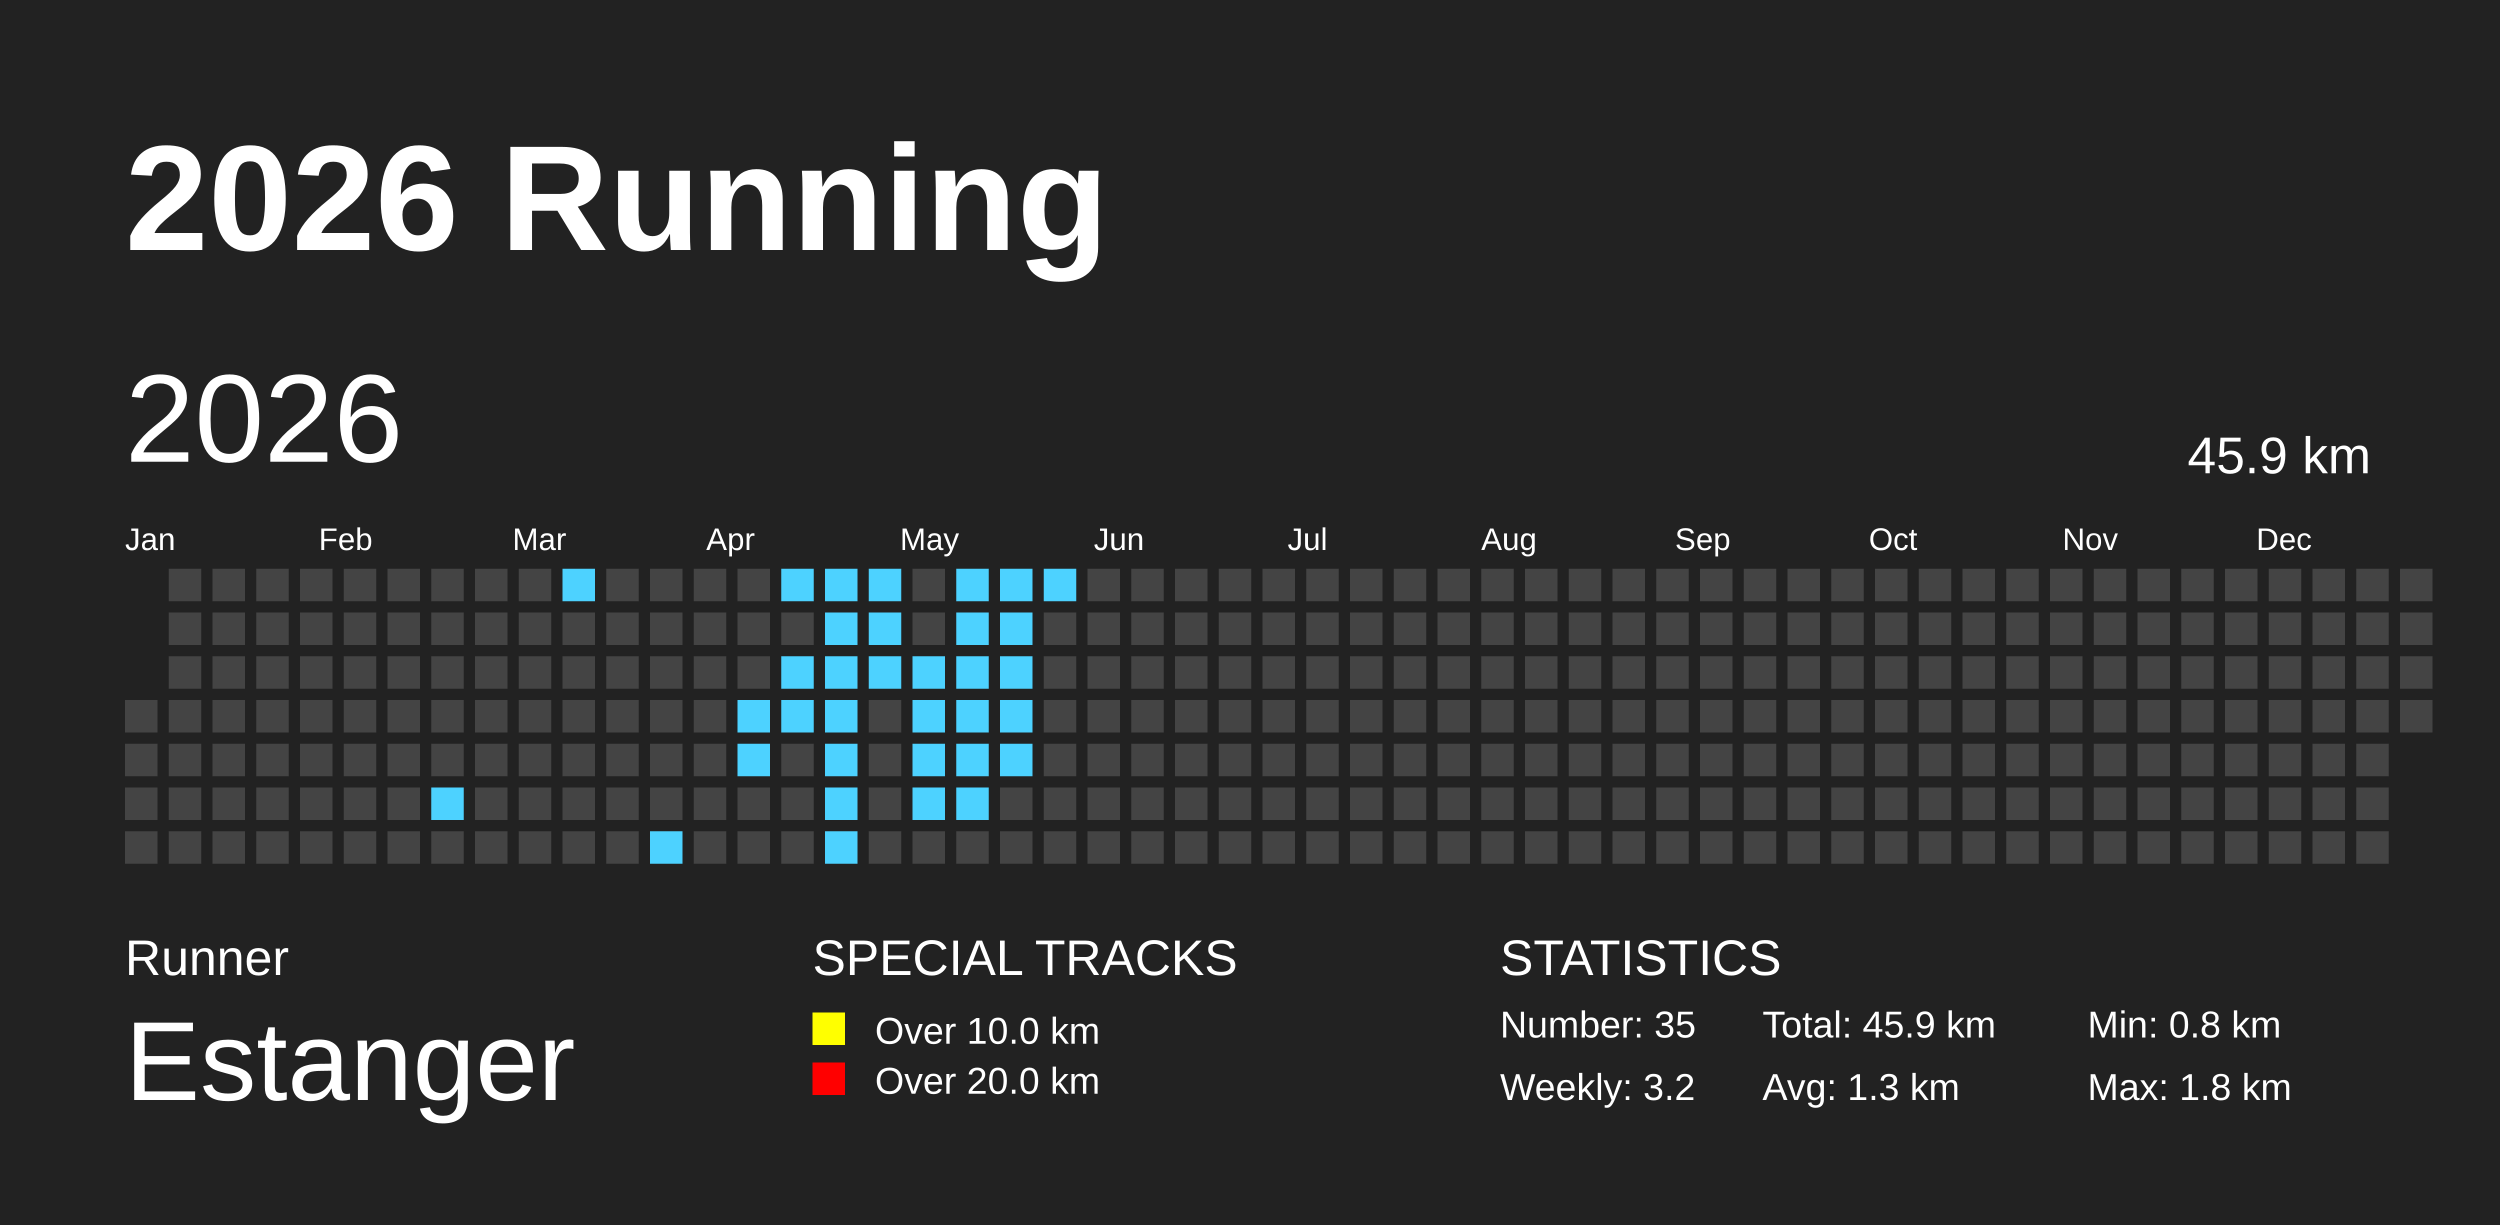
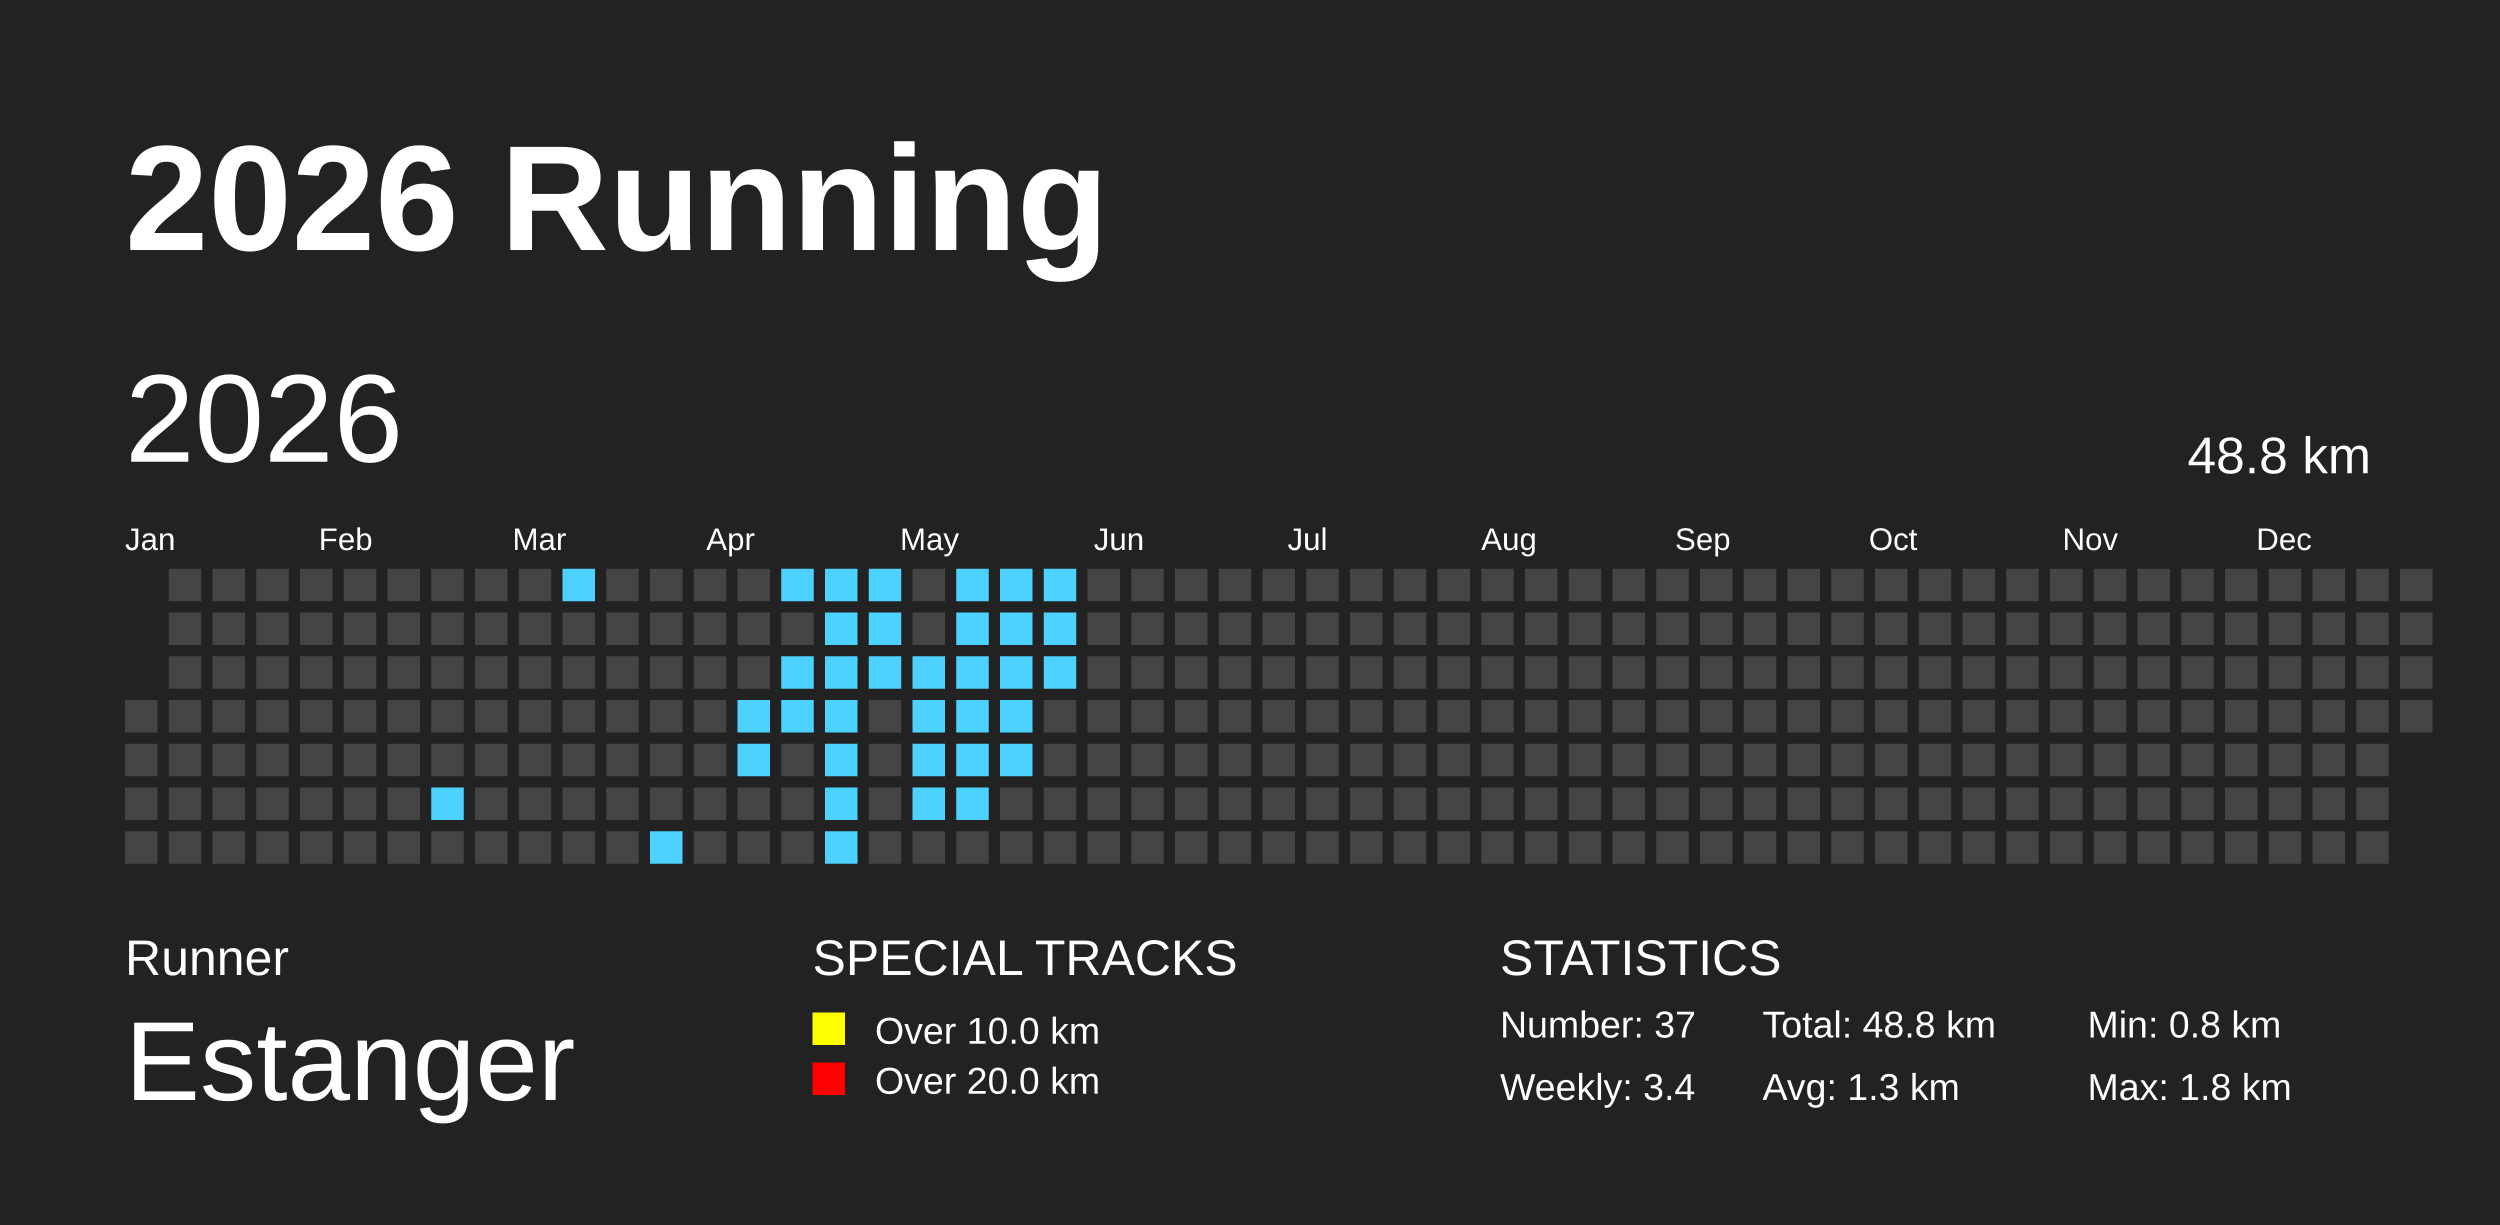
<svg xmlns="http://www.w3.org/2000/svg" baseProfile="full" height="98mm" version="1.1" viewBox="0,0,200,98" width="200mm">
  <defs />
  <rect fill="#222222" height="98" width="200" x="0" y="0" />
  <text fill="#FFFFFF" style="font-size:12px; font-family:Arial; font-weight:bold;" x="10" y="20">2026 Running</text>
  <text fill="#FFFFFF" style="font-size:4px; font-family:Arial" x="10" y="78">Runner</text>
  <text fill="#FFFFFF" style="font-size:9px; font-family:Arial" x="10" y="88">Estanger</text>
  <text fill="#FFFFFF" style="font-size:4px; font-family:Arial" x="65" y="78">SPECIAL TRACKS</text>
  <rect fill="yellow" height="2.6" width="2.6" x="65" y="81" />
  <text fill="#FFFFFF" style="font-size:3px; font-family:Arial" x="70" y="83.5">Over 10.0 km</text>
  <rect fill="red" height="2.6" width="2.6" x="65" y="85" />
  <text fill="#FFFFFF" style="font-size:3px; font-family:Arial" x="70" y="87.5">Over 20.0 km</text>
  <text fill="#FFFFFF" style="font-size:4px; font-family:Arial" x="120" y="78">STATISTICS</text>
-   <text fill="#FFFFFF" style="font-size:3px; font-family:Arial" x="120" y="83">Number: 35</text>
-   <text fill="#FFFFFF" style="font-size:3px; font-family:Arial" x="120" y="88">Weekly: 3.2</text>
-   <text fill="#FFFFFF" style="font-size:3px; font-family:Arial" x="141" y="83">Total: 45.9 km</text>
+   <text fill="#FFFFFF" style="font-size:3px; font-family:Arial" x="120" y="83">Number: 37</text>
+   <text fill="#FFFFFF" style="font-size:3px; font-family:Arial" x="120" y="88">Weekly: 3.4</text>
+   <text fill="#FFFFFF" style="font-size:3px; font-family:Arial" x="141" y="83">Total: 48.8 km</text>
  <text fill="#FFFFFF" style="font-size:3px; font-family:Arial" x="141" y="88">Avg: 1.3 km</text>
  <text fill="#FFFFFF" style="font-size:3px; font-family:Arial" x="167" y="83">Min: 0.8 km</text>
  <text fill="#FFFFFF" style="font-size:3px; font-family:Arial" x="167" y="88">Max: 1.8 km</text>
  <text dominant-baseline="hanging" fill="#FFFFFF" style="font-size:10.0px; font-family:Arial;" x="10" y="30">2026</text>
-   <text dominant-baseline="hanging" fill="#FFFFFF" style="font-size:4.125px; font-family:Arial;" x="175" y="35">45.9 km</text>
+   <text dominant-baseline="hanging" fill="#FFFFFF" style="font-size:4.125px; font-family:Arial;" x="175" y="35">48.8 km</text>
  <text fill="#FFFFFF" style="font-size:2.5px; font-family:Arial" x="10.0" y="44">Jan</text>
  <text fill="#FFFFFF" style="font-size:2.5px; font-family:Arial" x="25.5" y="44">Feb</text>
  <text fill="#FFFFFF" style="font-size:2.5px; font-family:Arial" x="41.0" y="44">Mar</text>
  <text fill="#FFFFFF" style="font-size:2.5px; font-family:Arial" x="56.5" y="44">Apr</text>
  <text fill="#FFFFFF" style="font-size:2.5px; font-family:Arial" x="72.0" y="44">May</text>
  <text fill="#FFFFFF" style="font-size:2.5px; font-family:Arial" x="87.5" y="44">Jun</text>
  <text fill="#FFFFFF" style="font-size:2.5px; font-family:Arial" x="103.0" y="44">Jul</text>
  <text fill="#FFFFFF" style="font-size:2.5px; font-family:Arial" x="118.5" y="44">Aug</text>
  <text fill="#FFFFFF" style="font-size:2.5px; font-family:Arial" x="134.0" y="44">Sep</text>
  <text fill="#FFFFFF" style="font-size:2.5px; font-family:Arial" x="149.5" y="44">Oct</text>
  <text fill="#FFFFFF" style="font-size:2.5px; font-family:Arial" x="165.0" y="44">Nov</text>
  <text fill="#FFFFFF" style="font-size:2.5px; font-family:Arial" x="180.5" y="44">Dec</text>
  <rect fill="#444444" height="2.6" width="2.6" x="10.0" y="56.0" />
  <rect fill="#444444" height="2.6" width="2.6" x="10.0" y="59.5" />
  <rect fill="#444444" height="2.6" width="2.6" x="10.0" y="63.0" />
  <rect fill="#444444" height="2.6" width="2.6" x="10.0" y="66.5" />
  <rect fill="#444444" height="2.6" width="2.6" x="13.5" y="45.5" />
  <rect fill="#444444" height="2.6" width="2.6" x="13.5" y="49.0" />
  <rect fill="#444444" height="2.6" width="2.6" x="13.5" y="52.5" />
  <rect fill="#444444" height="2.6" width="2.6" x="13.5" y="56.0" />
  <rect fill="#444444" height="2.6" width="2.6" x="13.5" y="59.5" />
  <rect fill="#444444" height="2.6" width="2.6" x="13.5" y="63.0" />
  <rect fill="#444444" height="2.6" width="2.6" x="13.5" y="66.5" />
  <rect fill="#444444" height="2.6" width="2.6" x="17.0" y="45.5" />
  <rect fill="#444444" height="2.6" width="2.6" x="17.0" y="49.0" />
  <rect fill="#444444" height="2.6" width="2.6" x="17.0" y="52.5" />
  <rect fill="#444444" height="2.6" width="2.6" x="17.0" y="56.0" />
  <rect fill="#444444" height="2.6" width="2.6" x="17.0" y="59.5" />
  <rect fill="#444444" height="2.6" width="2.6" x="17.0" y="63.0" />
  <rect fill="#444444" height="2.6" width="2.6" x="17.0" y="66.5" />
  <rect fill="#444444" height="2.6" width="2.6" x="20.5" y="45.5" />
  <rect fill="#444444" height="2.6" width="2.6" x="20.5" y="49.0" />
  <rect fill="#444444" height="2.6" width="2.6" x="20.5" y="52.5" />
  <rect fill="#444444" height="2.6" width="2.6" x="20.5" y="56.0" />
  <rect fill="#444444" height="2.6" width="2.6" x="20.5" y="59.5" />
  <rect fill="#444444" height="2.6" width="2.6" x="20.5" y="63.0" />
  <rect fill="#444444" height="2.6" width="2.6" x="20.5" y="66.5" />
  <rect fill="#444444" height="2.6" width="2.6" x="24.0" y="45.5" />
  <rect fill="#444444" height="2.6" width="2.6" x="24.0" y="49.0" />
  <rect fill="#444444" height="2.6" width="2.6" x="24.0" y="52.5" />
  <rect fill="#444444" height="2.6" width="2.6" x="24.0" y="56.0" />
  <rect fill="#444444" height="2.6" width="2.6" x="24.0" y="59.5" />
  <rect fill="#444444" height="2.6" width="2.6" x="24.0" y="63.0" />
  <rect fill="#444444" height="2.6" width="2.6" x="24.0" y="66.5" />
  <rect fill="#444444" height="2.6" width="2.6" x="27.5" y="45.5" />
  <rect fill="#444444" height="2.6" width="2.6" x="27.5" y="49.0" />
  <rect fill="#444444" height="2.6" width="2.6" x="27.5" y="52.5" />
  <rect fill="#444444" height="2.6" width="2.6" x="27.5" y="56.0" />
  <rect fill="#444444" height="2.6" width="2.6" x="27.5" y="59.5" />
  <rect fill="#444444" height="2.6" width="2.6" x="27.5" y="63.0" />
  <rect fill="#444444" height="2.6" width="2.6" x="27.5" y="66.5" />
  <rect fill="#444444" height="2.6" width="2.6" x="31.0" y="45.5" />
  <rect fill="#444444" height="2.6" width="2.6" x="31.0" y="49.0" />
  <rect fill="#444444" height="2.6" width="2.6" x="31.0" y="52.5" />
  <rect fill="#444444" height="2.6" width="2.6" x="31.0" y="56.0" />
  <rect fill="#444444" height="2.6" width="2.6" x="31.0" y="59.5" />
  <rect fill="#444444" height="2.6" width="2.6" x="31.0" y="63.0" />
  <rect fill="#444444" height="2.6" width="2.6" x="31.0" y="66.5" />
  <rect fill="#444444" height="2.6" width="2.6" x="34.5" y="45.5" />
  <rect fill="#444444" height="2.6" width="2.6" x="34.5" y="49.0" />
  <rect fill="#444444" height="2.6" width="2.6" x="34.5" y="52.5" />
  <rect fill="#444444" height="2.6" width="2.6" x="34.5" y="56.0" />
  <rect fill="#444444" height="2.6" width="2.6" x="34.5" y="59.5" />
  <rect fill="#4DD2FF" height="2.6" width="2.6" x="34.5" y="63.0" />
  <rect fill="#444444" height="2.6" width="2.6" x="34.5" y="66.5" />
  <rect fill="#444444" height="2.6" width="2.6" x="38.0" y="45.5" />
  <rect fill="#444444" height="2.6" width="2.6" x="38.0" y="49.0" />
  <rect fill="#444444" height="2.6" width="2.6" x="38.0" y="52.5" />
  <rect fill="#444444" height="2.6" width="2.6" x="38.0" y="56.0" />
  <rect fill="#444444" height="2.6" width="2.6" x="38.0" y="59.5" />
  <rect fill="#444444" height="2.6" width="2.6" x="38.0" y="63.0" />
  <rect fill="#444444" height="2.6" width="2.6" x="38.0" y="66.5" />
  <rect fill="#444444" height="2.6" width="2.6" x="41.5" y="45.5" />
  <rect fill="#444444" height="2.6" width="2.6" x="41.5" y="49.0" />
  <rect fill="#444444" height="2.6" width="2.6" x="41.5" y="52.5" />
  <rect fill="#444444" height="2.6" width="2.6" x="41.5" y="56.0" />
  <rect fill="#444444" height="2.6" width="2.6" x="41.5" y="59.5" />
  <rect fill="#444444" height="2.6" width="2.6" x="41.5" y="63.0" />
  <rect fill="#444444" height="2.6" width="2.6" x="41.5" y="66.5" />
  <rect fill="#4DD2FF" height="2.6" width="2.6" x="45.0" y="45.5" />
  <rect fill="#444444" height="2.6" width="2.6" x="45.0" y="49.0" />
  <rect fill="#444444" height="2.6" width="2.6" x="45.0" y="52.5" />
  <rect fill="#444444" height="2.6" width="2.6" x="45.0" y="56.0" />
  <rect fill="#444444" height="2.6" width="2.6" x="45.0" y="59.5" />
  <rect fill="#444444" height="2.6" width="2.6" x="45.0" y="63.0" />
  <rect fill="#444444" height="2.6" width="2.6" x="45.0" y="66.5" />
  <rect fill="#444444" height="2.6" width="2.6" x="48.5" y="45.5" />
  <rect fill="#444444" height="2.6" width="2.6" x="48.5" y="49.0" />
  <rect fill="#444444" height="2.6" width="2.6" x="48.5" y="52.5" />
  <rect fill="#444444" height="2.6" width="2.6" x="48.5" y="56.0" />
  <rect fill="#444444" height="2.6" width="2.6" x="48.5" y="59.5" />
  <rect fill="#444444" height="2.6" width="2.6" x="48.5" y="63.0" />
  <rect fill="#444444" height="2.6" width="2.6" x="48.5" y="66.5" />
  <rect fill="#444444" height="2.6" width="2.6" x="52.0" y="45.5" />
  <rect fill="#444444" height="2.6" width="2.6" x="52.0" y="49.0" />
  <rect fill="#444444" height="2.6" width="2.6" x="52.0" y="52.5" />
  <rect fill="#444444" height="2.6" width="2.6" x="52.0" y="56.0" />
  <rect fill="#444444" height="2.6" width="2.6" x="52.0" y="59.5" />
  <rect fill="#444444" height="2.6" width="2.6" x="52.0" y="63.0" />
  <rect fill="#4DD2FF" height="2.6" width="2.6" x="52.0" y="66.5" />
  <rect fill="#444444" height="2.6" width="2.6" x="55.5" y="45.5" />
  <rect fill="#444444" height="2.6" width="2.6" x="55.5" y="49.0" />
  <rect fill="#444444" height="2.6" width="2.6" x="55.5" y="52.5" />
  <rect fill="#444444" height="2.6" width="2.6" x="55.5" y="56.0" />
  <rect fill="#444444" height="2.6" width="2.6" x="55.5" y="59.5" />
  <rect fill="#444444" height="2.6" width="2.6" x="55.5" y="63.0" />
  <rect fill="#444444" height="2.6" width="2.6" x="55.5" y="66.5" />
  <rect fill="#444444" height="2.6" width="2.6" x="59.0" y="45.5" />
  <rect fill="#444444" height="2.6" width="2.6" x="59.0" y="49.0" />
  <rect fill="#444444" height="2.6" width="2.6" x="59.0" y="52.5" />
  <rect fill="#4DD2FF" height="2.6" width="2.6" x="59.0" y="56.0" />
  <rect fill="#4DD2FF" height="2.6" width="2.6" x="59.0" y="59.5" />
  <rect fill="#444444" height="2.6" width="2.6" x="59.0" y="63.0" />
  <rect fill="#444444" height="2.6" width="2.6" x="59.0" y="66.5" />
  <rect fill="#4DD2FF" height="2.6" width="2.6" x="62.5" y="45.5" />
  <rect fill="#444444" height="2.6" width="2.6" x="62.5" y="49.0" />
  <rect fill="#4DD2FF" height="2.6" width="2.6" x="62.5" y="52.5" />
  <rect fill="#4DD2FF" height="2.6" width="2.6" x="62.5" y="56.0" />
  <rect fill="#444444" height="2.6" width="2.6" x="62.5" y="59.5" />
  <rect fill="#444444" height="2.6" width="2.6" x="62.5" y="63.0" />
  <rect fill="#444444" height="2.6" width="2.6" x="62.5" y="66.5" />
  <rect fill="#4DD2FF" height="2.6" width="2.6" x="66.0" y="45.5" />
  <rect fill="#4DD2FF" height="2.6" width="2.6" x="66.0" y="49.0" />
  <rect fill="#4DD2FF" height="2.6" width="2.6" x="66.0" y="52.5" />
  <rect fill="#4DD2FF" height="2.6" width="2.6" x="66.0" y="56.0" />
  <rect fill="#4DD2FF" height="2.6" width="2.6" x="66.0" y="59.5" />
  <rect fill="#4DD2FF" height="2.6" width="2.6" x="66.0" y="63.0" />
  <rect fill="#4DD2FF" height="2.6" width="2.6" x="66.0" y="66.5" />
  <rect fill="#4DD2FF" height="2.6" width="2.6" x="69.5" y="45.5" />
  <rect fill="#4DD2FF" height="2.6" width="2.6" x="69.5" y="49.0" />
  <rect fill="#4DD2FF" height="2.6" width="2.6" x="69.5" y="52.5" />
  <rect fill="#444444" height="2.6" width="2.6" x="69.5" y="56.0" />
  <rect fill="#444444" height="2.6" width="2.6" x="69.5" y="59.5" />
  <rect fill="#444444" height="2.6" width="2.6" x="69.5" y="63.0" />
  <rect fill="#444444" height="2.6" width="2.6" x="69.5" y="66.5" />
  <rect fill="#444444" height="2.6" width="2.6" x="73.0" y="45.5" />
  <rect fill="#444444" height="2.6" width="2.6" x="73.0" y="49.0" />
  <rect fill="#4DD2FF" height="2.6" width="2.6" x="73.0" y="52.5" />
  <rect fill="#4DD2FF" height="2.6" width="2.6" x="73.0" y="56.0" />
  <rect fill="#4DD2FF" height="2.6" width="2.6" x="73.0" y="59.5" />
  <rect fill="#4DD2FF" height="2.6" width="2.6" x="73.0" y="63.0" />
  <rect fill="#444444" height="2.6" width="2.6" x="73.0" y="66.5" />
  <rect fill="#4DD2FF" height="2.6" width="2.6" x="76.5" y="45.5" />
  <rect fill="#4DD2FF" height="2.6" width="2.6" x="76.5" y="49.0" />
  <rect fill="#4DD2FF" height="2.6" width="2.6" x="76.5" y="52.5" />
  <rect fill="#4DD2FF" height="2.6" width="2.6" x="76.5" y="56.0" />
  <rect fill="#4DD2FF" height="2.6" width="2.6" x="76.5" y="59.5" />
  <rect fill="#4DD2FF" height="2.6" width="2.6" x="76.5" y="63.0" />
  <rect fill="#444444" height="2.6" width="2.6" x="76.5" y="66.5" />
  <rect fill="#4DD2FF" height="2.6" width="2.6" x="80.0" y="45.5" />
  <rect fill="#4DD2FF" height="2.6" width="2.6" x="80.0" y="49.0" />
  <rect fill="#4DD2FF" height="2.6" width="2.6" x="80.0" y="52.5" />
  <rect fill="#4DD2FF" height="2.6" width="2.6" x="80.0" y="56.0" />
  <rect fill="#4DD2FF" height="2.6" width="2.6" x="80.0" y="59.5" />
  <rect fill="#444444" height="2.6" width="2.6" x="80.0" y="63.0" />
  <rect fill="#444444" height="2.6" width="2.6" x="80.0" y="66.5" />
  <rect fill="#4DD2FF" height="2.6" width="2.6" x="83.5" y="45.5" />
-   <rect fill="#444444" height="2.6" width="2.6" x="83.5" y="49.0" />
-   <rect fill="#444444" height="2.6" width="2.6" x="83.5" y="52.5" />
+   <rect fill="#4DD2FF" height="2.6" width="2.6" x="83.5" y="49.0" />
+   <rect fill="#4DD2FF" height="2.6" width="2.6" x="83.5" y="52.5" />
  <rect fill="#444444" height="2.6" width="2.6" x="83.5" y="56.0" />
  <rect fill="#444444" height="2.6" width="2.6" x="83.5" y="59.5" />
  <rect fill="#444444" height="2.6" width="2.6" x="83.5" y="63.0" />
  <rect fill="#444444" height="2.6" width="2.6" x="83.5" y="66.5" />
  <rect fill="#444444" height="2.6" width="2.6" x="87.0" y="45.5" />
  <rect fill="#444444" height="2.6" width="2.6" x="87.0" y="49.0" />
  <rect fill="#444444" height="2.6" width="2.6" x="87.0" y="52.5" />
  <rect fill="#444444" height="2.6" width="2.6" x="87.0" y="56.0" />
  <rect fill="#444444" height="2.6" width="2.6" x="87.0" y="59.5" />
  <rect fill="#444444" height="2.6" width="2.6" x="87.0" y="63.0" />
  <rect fill="#444444" height="2.6" width="2.6" x="87.0" y="66.5" />
  <rect fill="#444444" height="2.6" width="2.6" x="90.5" y="45.5" />
  <rect fill="#444444" height="2.6" width="2.6" x="90.5" y="49.0" />
  <rect fill="#444444" height="2.6" width="2.6" x="90.5" y="52.5" />
  <rect fill="#444444" height="2.6" width="2.6" x="90.5" y="56.0" />
  <rect fill="#444444" height="2.6" width="2.6" x="90.5" y="59.5" />
  <rect fill="#444444" height="2.6" width="2.6" x="90.5" y="63.0" />
  <rect fill="#444444" height="2.6" width="2.6" x="90.5" y="66.5" />
  <rect fill="#444444" height="2.6" width="2.6" x="94.0" y="45.5" />
  <rect fill="#444444" height="2.6" width="2.6" x="94.0" y="49.0" />
  <rect fill="#444444" height="2.6" width="2.6" x="94.0" y="52.5" />
  <rect fill="#444444" height="2.6" width="2.6" x="94.0" y="56.0" />
  <rect fill="#444444" height="2.6" width="2.6" x="94.0" y="59.5" />
  <rect fill="#444444" height="2.6" width="2.6" x="94.0" y="63.0" />
  <rect fill="#444444" height="2.6" width="2.6" x="94.0" y="66.5" />
  <rect fill="#444444" height="2.6" width="2.6" x="97.5" y="45.5" />
  <rect fill="#444444" height="2.6" width="2.6" x="97.5" y="49.0" />
  <rect fill="#444444" height="2.6" width="2.6" x="97.5" y="52.5" />
  <rect fill="#444444" height="2.6" width="2.6" x="97.5" y="56.0" />
  <rect fill="#444444" height="2.6" width="2.6" x="97.5" y="59.5" />
  <rect fill="#444444" height="2.6" width="2.6" x="97.5" y="63.0" />
  <rect fill="#444444" height="2.6" width="2.6" x="97.5" y="66.5" />
  <rect fill="#444444" height="2.6" width="2.6" x="101.0" y="45.5" />
  <rect fill="#444444" height="2.6" width="2.6" x="101.0" y="49.0" />
  <rect fill="#444444" height="2.6" width="2.6" x="101.0" y="52.5" />
  <rect fill="#444444" height="2.6" width="2.6" x="101.0" y="56.0" />
  <rect fill="#444444" height="2.6" width="2.6" x="101.0" y="59.5" />
  <rect fill="#444444" height="2.6" width="2.6" x="101.0" y="63.0" />
  <rect fill="#444444" height="2.6" width="2.6" x="101.0" y="66.5" />
  <rect fill="#444444" height="2.6" width="2.6" x="104.5" y="45.5" />
  <rect fill="#444444" height="2.6" width="2.6" x="104.5" y="49.0" />
  <rect fill="#444444" height="2.6" width="2.6" x="104.5" y="52.5" />
  <rect fill="#444444" height="2.6" width="2.6" x="104.5" y="56.0" />
  <rect fill="#444444" height="2.6" width="2.6" x="104.5" y="59.5" />
  <rect fill="#444444" height="2.6" width="2.6" x="104.5" y="63.0" />
  <rect fill="#444444" height="2.6" width="2.6" x="104.5" y="66.5" />
  <rect fill="#444444" height="2.6" width="2.6" x="108.0" y="45.5" />
  <rect fill="#444444" height="2.6" width="2.6" x="108.0" y="49.0" />
  <rect fill="#444444" height="2.6" width="2.6" x="108.0" y="52.5" />
  <rect fill="#444444" height="2.6" width="2.6" x="108.0" y="56.0" />
  <rect fill="#444444" height="2.6" width="2.6" x="108.0" y="59.5" />
  <rect fill="#444444" height="2.6" width="2.6" x="108.0" y="63.0" />
  <rect fill="#444444" height="2.6" width="2.6" x="108.0" y="66.5" />
  <rect fill="#444444" height="2.6" width="2.6" x="111.5" y="45.5" />
  <rect fill="#444444" height="2.6" width="2.6" x="111.5" y="49.0" />
  <rect fill="#444444" height="2.6" width="2.6" x="111.5" y="52.5" />
  <rect fill="#444444" height="2.6" width="2.6" x="111.5" y="56.0" />
  <rect fill="#444444" height="2.6" width="2.6" x="111.5" y="59.5" />
  <rect fill="#444444" height="2.6" width="2.6" x="111.5" y="63.0" />
  <rect fill="#444444" height="2.6" width="2.6" x="111.5" y="66.5" />
  <rect fill="#444444" height="2.6" width="2.6" x="115.0" y="45.5" />
  <rect fill="#444444" height="2.6" width="2.6" x="115.0" y="49.0" />
  <rect fill="#444444" height="2.6" width="2.6" x="115.0" y="52.5" />
  <rect fill="#444444" height="2.6" width="2.6" x="115.0" y="56.0" />
  <rect fill="#444444" height="2.6" width="2.6" x="115.0" y="59.5" />
  <rect fill="#444444" height="2.6" width="2.6" x="115.0" y="63.0" />
  <rect fill="#444444" height="2.6" width="2.6" x="115.0" y="66.5" />
  <rect fill="#444444" height="2.6" width="2.6" x="118.5" y="45.5" />
  <rect fill="#444444" height="2.6" width="2.6" x="118.5" y="49.0" />
  <rect fill="#444444" height="2.6" width="2.6" x="118.5" y="52.5" />
  <rect fill="#444444" height="2.6" width="2.6" x="118.5" y="56.0" />
  <rect fill="#444444" height="2.6" width="2.6" x="118.5" y="59.5" />
  <rect fill="#444444" height="2.6" width="2.6" x="118.5" y="63.0" />
  <rect fill="#444444" height="2.6" width="2.6" x="118.5" y="66.5" />
  <rect fill="#444444" height="2.6" width="2.6" x="122.0" y="45.5" />
  <rect fill="#444444" height="2.6" width="2.6" x="122.0" y="49.0" />
  <rect fill="#444444" height="2.6" width="2.6" x="122.0" y="52.5" />
  <rect fill="#444444" height="2.6" width="2.6" x="122.0" y="56.0" />
  <rect fill="#444444" height="2.6" width="2.6" x="122.0" y="59.5" />
  <rect fill="#444444" height="2.6" width="2.6" x="122.0" y="63.0" />
  <rect fill="#444444" height="2.6" width="2.6" x="122.0" y="66.5" />
  <rect fill="#444444" height="2.6" width="2.6" x="125.5" y="45.5" />
  <rect fill="#444444" height="2.6" width="2.6" x="125.5" y="49.0" />
  <rect fill="#444444" height="2.6" width="2.6" x="125.5" y="52.5" />
  <rect fill="#444444" height="2.6" width="2.6" x="125.5" y="56.0" />
  <rect fill="#444444" height="2.6" width="2.6" x="125.5" y="59.5" />
  <rect fill="#444444" height="2.6" width="2.6" x="125.5" y="63.0" />
  <rect fill="#444444" height="2.6" width="2.6" x="125.5" y="66.5" />
  <rect fill="#444444" height="2.6" width="2.6" x="129.0" y="45.5" />
  <rect fill="#444444" height="2.6" width="2.6" x="129.0" y="49.0" />
  <rect fill="#444444" height="2.6" width="2.6" x="129.0" y="52.5" />
  <rect fill="#444444" height="2.6" width="2.6" x="129.0" y="56.0" />
  <rect fill="#444444" height="2.6" width="2.6" x="129.0" y="59.5" />
  <rect fill="#444444" height="2.6" width="2.6" x="129.0" y="63.0" />
  <rect fill="#444444" height="2.6" width="2.6" x="129.0" y="66.5" />
  <rect fill="#444444" height="2.6" width="2.6" x="132.5" y="45.5" />
  <rect fill="#444444" height="2.6" width="2.6" x="132.5" y="49.0" />
  <rect fill="#444444" height="2.6" width="2.6" x="132.5" y="52.5" />
  <rect fill="#444444" height="2.6" width="2.6" x="132.5" y="56.0" />
  <rect fill="#444444" height="2.6" width="2.6" x="132.5" y="59.5" />
  <rect fill="#444444" height="2.6" width="2.6" x="132.5" y="63.0" />
  <rect fill="#444444" height="2.6" width="2.6" x="132.5" y="66.5" />
  <rect fill="#444444" height="2.6" width="2.6" x="136.0" y="45.5" />
  <rect fill="#444444" height="2.6" width="2.6" x="136.0" y="49.0" />
  <rect fill="#444444" height="2.6" width="2.6" x="136.0" y="52.5" />
  <rect fill="#444444" height="2.6" width="2.6" x="136.0" y="56.0" />
  <rect fill="#444444" height="2.6" width="2.6" x="136.0" y="59.5" />
  <rect fill="#444444" height="2.6" width="2.6" x="136.0" y="63.0" />
  <rect fill="#444444" height="2.6" width="2.6" x="136.0" y="66.5" />
  <rect fill="#444444" height="2.6" width="2.6" x="139.5" y="45.5" />
  <rect fill="#444444" height="2.6" width="2.6" x="139.5" y="49.0" />
  <rect fill="#444444" height="2.6" width="2.6" x="139.5" y="52.5" />
  <rect fill="#444444" height="2.6" width="2.6" x="139.5" y="56.0" />
  <rect fill="#444444" height="2.6" width="2.6" x="139.5" y="59.5" />
  <rect fill="#444444" height="2.6" width="2.6" x="139.5" y="63.0" />
  <rect fill="#444444" height="2.6" width="2.6" x="139.5" y="66.5" />
  <rect fill="#444444" height="2.6" width="2.6" x="143.0" y="45.5" />
  <rect fill="#444444" height="2.6" width="2.6" x="143.0" y="49.0" />
  <rect fill="#444444" height="2.6" width="2.6" x="143.0" y="52.5" />
  <rect fill="#444444" height="2.6" width="2.6" x="143.0" y="56.0" />
  <rect fill="#444444" height="2.6" width="2.6" x="143.0" y="59.5" />
  <rect fill="#444444" height="2.6" width="2.6" x="143.0" y="63.0" />
  <rect fill="#444444" height="2.6" width="2.6" x="143.0" y="66.5" />
  <rect fill="#444444" height="2.6" width="2.6" x="146.5" y="45.5" />
  <rect fill="#444444" height="2.6" width="2.6" x="146.5" y="49.0" />
  <rect fill="#444444" height="2.6" width="2.6" x="146.5" y="52.5" />
  <rect fill="#444444" height="2.6" width="2.6" x="146.5" y="56.0" />
  <rect fill="#444444" height="2.6" width="2.6" x="146.5" y="59.5" />
  <rect fill="#444444" height="2.6" width="2.6" x="146.5" y="63.0" />
  <rect fill="#444444" height="2.6" width="2.6" x="146.5" y="66.5" />
  <rect fill="#444444" height="2.6" width="2.6" x="150.0" y="45.5" />
  <rect fill="#444444" height="2.6" width="2.6" x="150.0" y="49.0" />
  <rect fill="#444444" height="2.6" width="2.6" x="150.0" y="52.5" />
  <rect fill="#444444" height="2.6" width="2.6" x="150.0" y="56.0" />
  <rect fill="#444444" height="2.6" width="2.6" x="150.0" y="59.5" />
  <rect fill="#444444" height="2.6" width="2.6" x="150.0" y="63.0" />
  <rect fill="#444444" height="2.6" width="2.6" x="150.0" y="66.5" />
  <rect fill="#444444" height="2.6" width="2.6" x="153.5" y="45.5" />
  <rect fill="#444444" height="2.6" width="2.6" x="153.5" y="49.0" />
  <rect fill="#444444" height="2.6" width="2.6" x="153.5" y="52.5" />
  <rect fill="#444444" height="2.6" width="2.6" x="153.5" y="56.0" />
  <rect fill="#444444" height="2.6" width="2.6" x="153.5" y="59.5" />
  <rect fill="#444444" height="2.6" width="2.6" x="153.5" y="63.0" />
  <rect fill="#444444" height="2.6" width="2.6" x="153.5" y="66.5" />
  <rect fill="#444444" height="2.6" width="2.6" x="157.0" y="45.5" />
  <rect fill="#444444" height="2.6" width="2.6" x="157.0" y="49.0" />
  <rect fill="#444444" height="2.6" width="2.6" x="157.0" y="52.5" />
  <rect fill="#444444" height="2.6" width="2.6" x="157.0" y="56.0" />
  <rect fill="#444444" height="2.6" width="2.6" x="157.0" y="59.5" />
  <rect fill="#444444" height="2.6" width="2.6" x="157.0" y="63.0" />
  <rect fill="#444444" height="2.6" width="2.6" x="157.0" y="66.5" />
  <rect fill="#444444" height="2.6" width="2.6" x="160.5" y="45.5" />
  <rect fill="#444444" height="2.6" width="2.6" x="160.5" y="49.0" />
  <rect fill="#444444" height="2.6" width="2.6" x="160.5" y="52.5" />
  <rect fill="#444444" height="2.6" width="2.6" x="160.5" y="56.0" />
  <rect fill="#444444" height="2.6" width="2.6" x="160.5" y="59.5" />
  <rect fill="#444444" height="2.6" width="2.6" x="160.5" y="63.0" />
  <rect fill="#444444" height="2.6" width="2.6" x="160.5" y="66.5" />
  <rect fill="#444444" height="2.6" width="2.6" x="164.0" y="45.5" />
  <rect fill="#444444" height="2.6" width="2.6" x="164.0" y="49.0" />
  <rect fill="#444444" height="2.6" width="2.6" x="164.0" y="52.5" />
  <rect fill="#444444" height="2.6" width="2.6" x="164.0" y="56.0" />
  <rect fill="#444444" height="2.6" width="2.6" x="164.0" y="59.5" />
  <rect fill="#444444" height="2.6" width="2.6" x="164.0" y="63.0" />
  <rect fill="#444444" height="2.6" width="2.6" x="164.0" y="66.5" />
  <rect fill="#444444" height="2.6" width="2.6" x="167.5" y="45.5" />
  <rect fill="#444444" height="2.6" width="2.6" x="167.5" y="49.0" />
  <rect fill="#444444" height="2.6" width="2.6" x="167.5" y="52.5" />
  <rect fill="#444444" height="2.6" width="2.6" x="167.5" y="56.0" />
  <rect fill="#444444" height="2.6" width="2.6" x="167.5" y="59.5" />
  <rect fill="#444444" height="2.6" width="2.6" x="167.5" y="63.0" />
  <rect fill="#444444" height="2.6" width="2.6" x="167.5" y="66.5" />
  <rect fill="#444444" height="2.6" width="2.6" x="171.0" y="45.5" />
  <rect fill="#444444" height="2.6" width="2.6" x="171.0" y="49.0" />
  <rect fill="#444444" height="2.6" width="2.6" x="171.0" y="52.5" />
  <rect fill="#444444" height="2.6" width="2.6" x="171.0" y="56.0" />
  <rect fill="#444444" height="2.6" width="2.6" x="171.0" y="59.5" />
  <rect fill="#444444" height="2.6" width="2.6" x="171.0" y="63.0" />
  <rect fill="#444444" height="2.6" width="2.6" x="171.0" y="66.5" />
  <rect fill="#444444" height="2.6" width="2.6" x="174.5" y="45.5" />
  <rect fill="#444444" height="2.6" width="2.6" x="174.5" y="49.0" />
  <rect fill="#444444" height="2.6" width="2.6" x="174.5" y="52.5" />
  <rect fill="#444444" height="2.6" width="2.6" x="174.5" y="56.0" />
  <rect fill="#444444" height="2.6" width="2.6" x="174.5" y="59.5" />
  <rect fill="#444444" height="2.6" width="2.6" x="174.5" y="63.0" />
  <rect fill="#444444" height="2.6" width="2.6" x="174.5" y="66.5" />
  <rect fill="#444444" height="2.6" width="2.6" x="178.0" y="45.5" />
  <rect fill="#444444" height="2.6" width="2.6" x="178.0" y="49.0" />
  <rect fill="#444444" height="2.6" width="2.6" x="178.0" y="52.5" />
  <rect fill="#444444" height="2.6" width="2.6" x="178.0" y="56.0" />
  <rect fill="#444444" height="2.6" width="2.6" x="178.0" y="59.5" />
  <rect fill="#444444" height="2.6" width="2.6" x="178.0" y="63.0" />
  <rect fill="#444444" height="2.6" width="2.6" x="178.0" y="66.5" />
  <rect fill="#444444" height="2.6" width="2.6" x="181.5" y="45.5" />
  <rect fill="#444444" height="2.6" width="2.6" x="181.5" y="49.0" />
  <rect fill="#444444" height="2.6" width="2.6" x="181.5" y="52.5" />
  <rect fill="#444444" height="2.6" width="2.6" x="181.5" y="56.0" />
  <rect fill="#444444" height="2.6" width="2.6" x="181.5" y="59.5" />
  <rect fill="#444444" height="2.6" width="2.6" x="181.5" y="63.0" />
  <rect fill="#444444" height="2.6" width="2.6" x="181.5" y="66.5" />
  <rect fill="#444444" height="2.6" width="2.6" x="185.0" y="45.5" />
  <rect fill="#444444" height="2.6" width="2.6" x="185.0" y="49.0" />
  <rect fill="#444444" height="2.6" width="2.6" x="185.0" y="52.5" />
  <rect fill="#444444" height="2.6" width="2.6" x="185.0" y="56.0" />
  <rect fill="#444444" height="2.6" width="2.6" x="185.0" y="59.5" />
  <rect fill="#444444" height="2.6" width="2.6" x="185.0" y="63.0" />
  <rect fill="#444444" height="2.6" width="2.6" x="185.0" y="66.5" />
  <rect fill="#444444" height="2.6" width="2.6" x="188.5" y="45.5" />
  <rect fill="#444444" height="2.6" width="2.6" x="188.5" y="49.0" />
  <rect fill="#444444" height="2.6" width="2.6" x="188.5" y="52.5" />
  <rect fill="#444444" height="2.6" width="2.6" x="188.5" y="56.0" />
  <rect fill="#444444" height="2.6" width="2.6" x="188.5" y="59.5" />
  <rect fill="#444444" height="2.6" width="2.6" x="188.5" y="63.0" />
  <rect fill="#444444" height="2.6" width="2.6" x="188.5" y="66.5" />
  <rect fill="#444444" height="2.6" width="2.6" x="192.0" y="45.5" />
  <rect fill="#444444" height="2.6" width="2.6" x="192.0" y="49.0" />
  <rect fill="#444444" height="2.6" width="2.6" x="192.0" y="52.5" />
  <rect fill="#444444" height="2.6" width="2.6" x="192.0" y="56.0" />
</svg>
